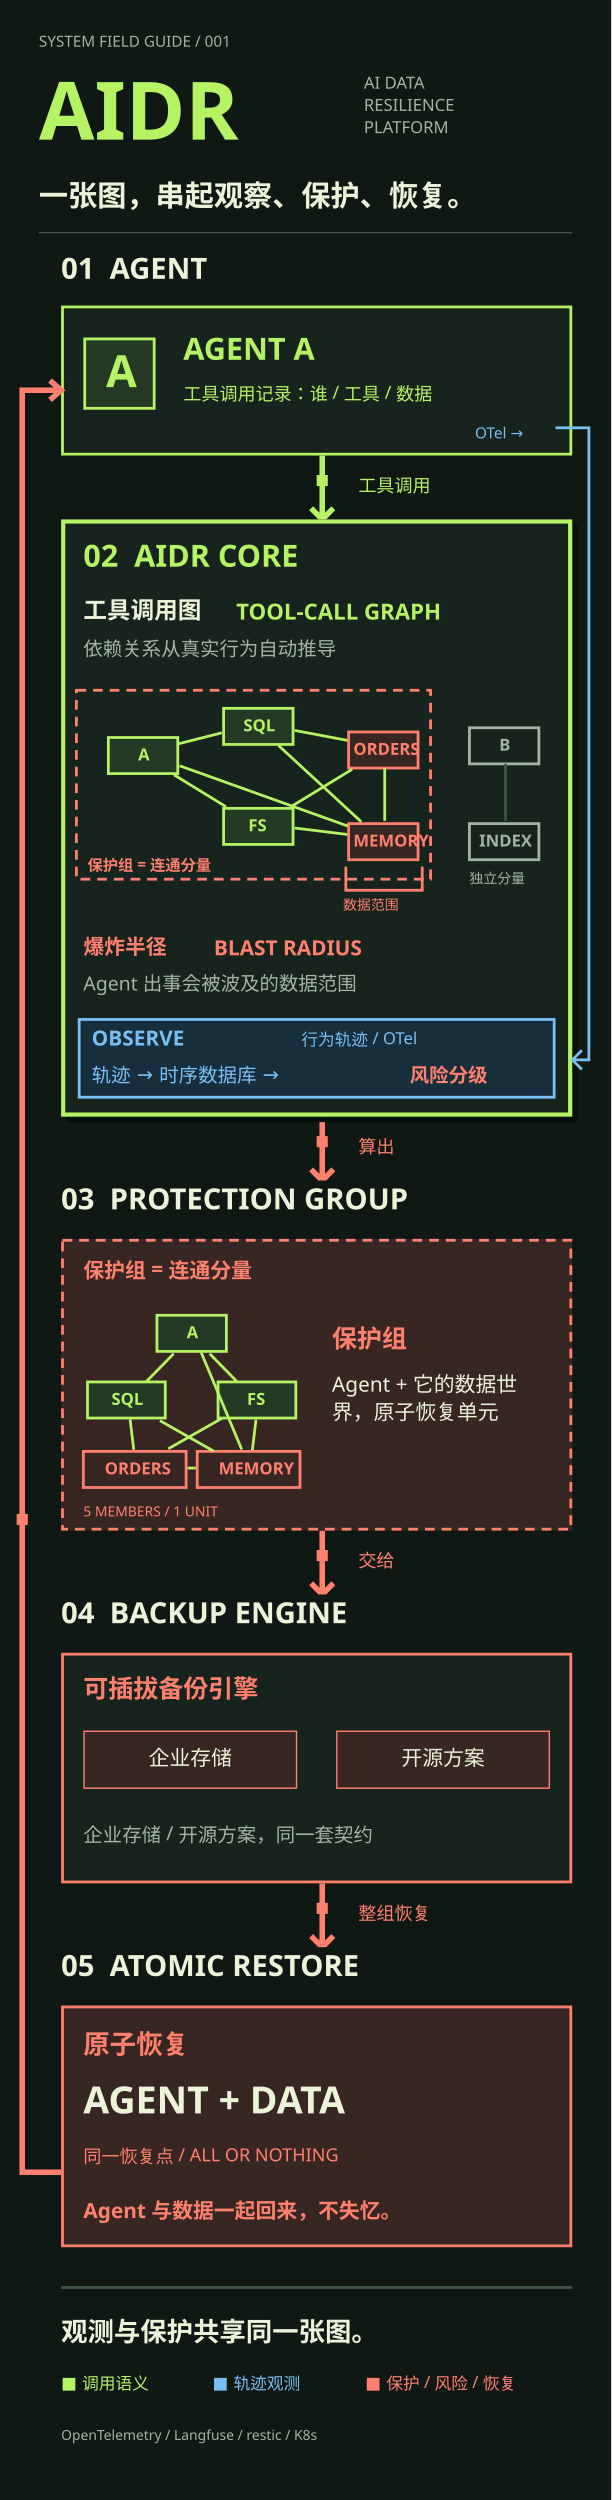
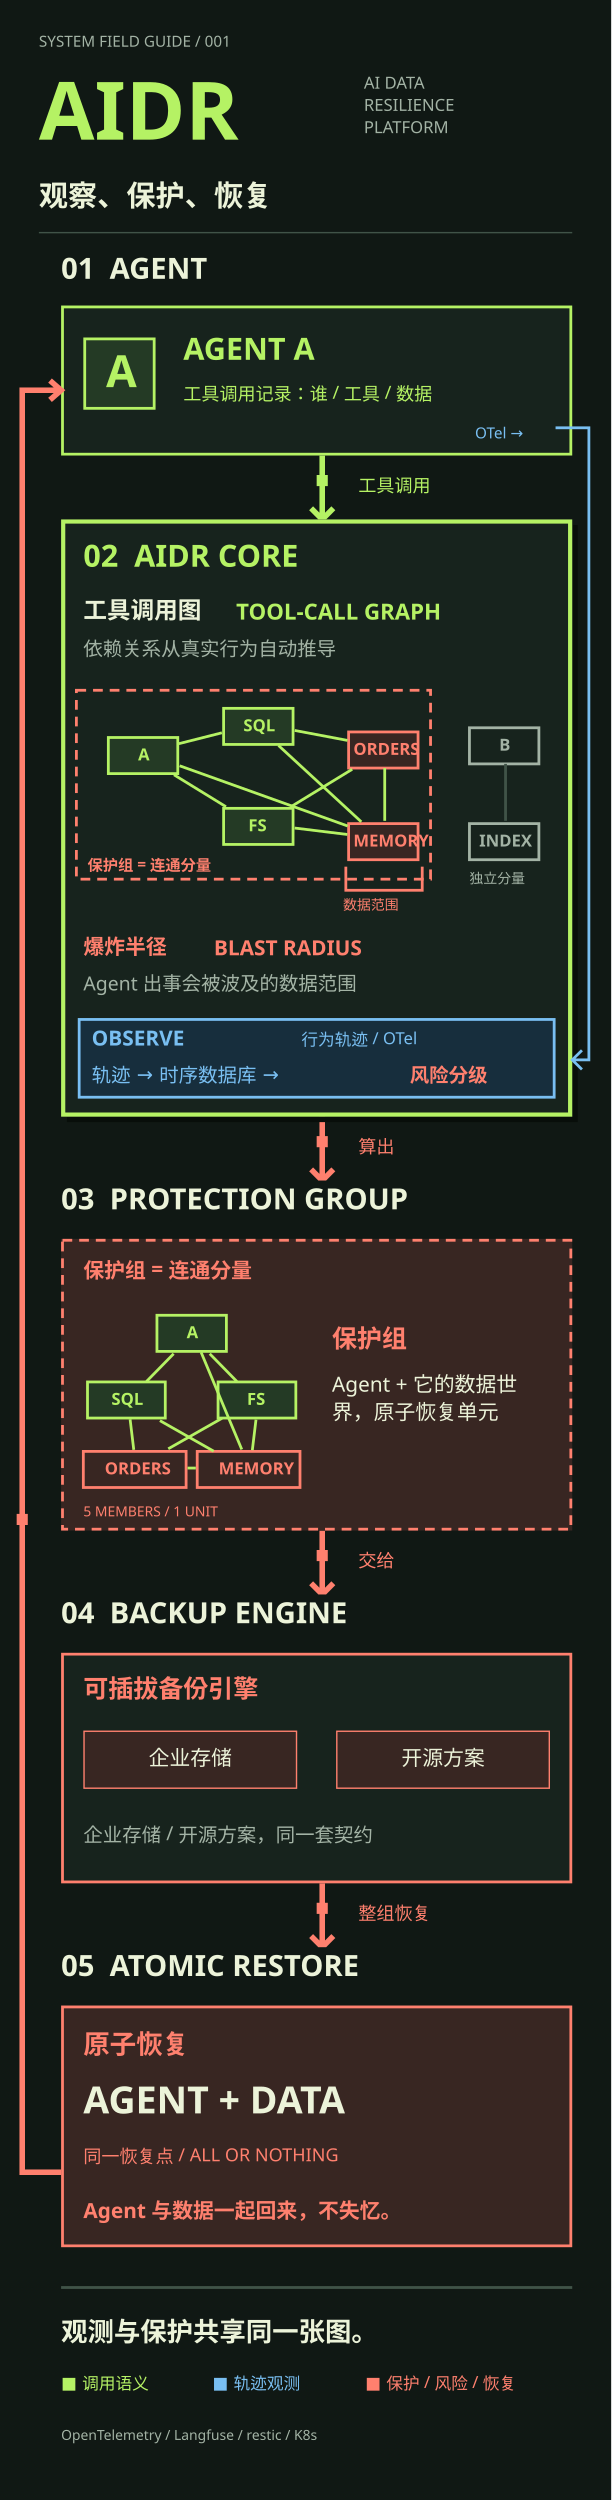
<svg xmlns="http://www.w3.org/2000/svg" width="440" height="1800" viewBox="0 0 440 1800" fill="none">
  <g id="AIDR åçæ¶æ Â· ç§»å¨ç®ç">
    <rect width="440" height="1800" fill="#101814" />
    <g id="Shared graph principle and legend">
      <text id="Label" fill="#A3B3A5" style="white-space: pre" xml:space="preserve" font-family="IBM Plex Mono" font-size="10" letter-spacing="0em">
        <tspan x="44" y="1756.75">OpenTelemetry / Langfuse / restic / K8s</tspan>
      </text>
      <text id="Label_2" fill="#FF806E" style="white-space: pre" xml:space="preserve" font-family="Noto Sans SC" font-size="12" letter-spacing="0em">
        <tspan x="263" y="1719.8">■ 保护 / 风险 / 恢复</tspan>
      </text>
      <text id="Label_3" fill="#79BFF2" style="white-space: pre" xml:space="preserve" font-family="Noto Sans SC" font-size="12" letter-spacing="0em">
        <tspan x="153" y="1719.8">■ 轨迹观测</tspan>
      </text>
      <text id="Label_4" fill="#B5F264" style="white-space: pre" xml:space="preserve" font-family="Noto Sans SC" font-size="12" letter-spacing="0em">
        <tspan x="44" y="1719.8">■ 调用语义</tspan>
      </text>
      <text id="Label_5" fill="#ECF3D9" style="white-space: pre" xml:space="preserve" font-family="Noto Sans SC" font-size="19" font-weight="bold" letter-spacing="0em">
        <tspan x="44" y="1685.6">观测与保护共享同一张图。</tspan>
      </text>
      <rect id="Footer rule" x="44" y="1646" width="368" height="2" fill="#405348" />
    </g>
    <g id="05 Atomic restore" clip-path="url(#clip0_3_3582)">
      <g id="Agent and data checkpoint">
        <rect x="45" y="1445" width="366" height="172" fill="#382622" />
        <rect x="45" y="1445" width="366" height="172" stroke="#FF806E" stroke-width="2" />
        <text id="Label_6" fill="#FF806E" style="white-space: pre" xml:space="preserve" font-family="Noto Sans SC" font-size="15" font-weight="bold" letter-spacing="0em">
          <tspan x="60" y="1597">Agent 与数据一起回来，不失忆。</tspan>
        </text>
        <text id="Label_7" fill="#FF806E" style="white-space: pre" xml:space="preserve" font-family="Noto Sans SC" font-size="13" letter-spacing="0em">
          <tspan x="60" y="1557.2">同一恢复点 / ALL OR NOTHING</tspan>
        </text>
        <text id="Label_8" fill="#ECF3D9" style="white-space: pre" xml:space="preserve" font-family="Pixelify Sans" font-size="27" font-weight="bold" letter-spacing="0em">
          <tspan x="60" y="1521.64">AGENT + DATA</tspan>
        </text>
        <text id="Label_9" fill="#FF806E" style="white-space: pre" xml:space="preserve" font-family="Noto Sans SC" font-size="19" font-weight="bold" letter-spacing="0em">
          <tspan x="60" y="1478.6">原子恢复</tspan>
        </text>
      </g>
      <text id="Label_10" fill="#ECF3D9" style="white-space: pre" xml:space="preserve" font-family="Pixelify Sans" font-size="21" font-weight="bold" letter-spacing="0em">
        <tspan x="44" y="1422.72">05  ATOMIC RESTORE</tspan>
      </text>
    </g>
    <g id="Main sequence connector" clip-path="url(#clip1_3_3582)">
      <text id="Label_11" fill="#FF806E" style="white-space: pre" xml:space="preserve" font-family="Noto Sans SC" font-size="13" letter-spacing="0em">
        <tspan x="258" y="1382.2">整组恢复</tspan>
      </text>
      <rect id="Flow Pixel" x="228" y="1370" width="8" height="8" fill="#FF806E" />
      <path id="Main vertical pipeline" d="M232 1356V1402M240 1393.95L232 1402L224 1393.95" stroke="#FF806E" stroke-width="4" />
    </g>
    <g id="04 Backup engine" clip-path="url(#clip2_3_3582)">
      <g id="Pluggable backup contract">
        <rect x="45" y="1191" width="366" height="164" fill="#17231D" />
        <rect x="45" y="1191" width="366" height="164" stroke="#FF806E" stroke-width="2" />
        <text id="Label_12" fill="#A3B3A5" style="white-space: pre" xml:space="preserve" font-family="Noto Sans SC" font-size="14" letter-spacing="0em">
          <tspan x="60" y="1326.1">企业存储 / 开源方案，同一套契约</tspan>
        </text>
        <g id="Open source adapter">
          <rect x="242.5" y="1246.5" width="153" height="41" fill="#382622" />
          <rect x="242.5" y="1246.5" width="153" height="41" stroke="#FF806E" />
          <text id="Label_13" fill="#ECF3D9" style="white-space: pre" xml:space="preserve" font-family="Noto Sans SC" font-size="15" letter-spacing="0em">
            <tspan x="289" y="1271">开源方案</tspan>
          </text>
        </g>
        <g id="Storage adapter">
          <rect x="60.5" y="1246.5" width="153" height="41" fill="#382622" />
          <rect x="60.5" y="1246.5" width="153" height="41" stroke="#FF806E" />
          <text id="Label_14" fill="#ECF3D9" style="white-space: pre" xml:space="preserve" font-family="Noto Sans SC" font-size="15" letter-spacing="0em">
            <tspan x="107" y="1271">企业存储</tspan>
          </text>
        </g>
        <text id="Label_15" fill="#FF806E" style="white-space: pre" xml:space="preserve" font-family="Noto Sans SC" font-size="18" font-weight="bold" letter-spacing="0em">
          <tspan x="60" y="1222.2">可插拔备份引擎</tspan>
        </text>
      </g>
      <text id="Label_16" fill="#ECF3D9" style="white-space: pre" xml:space="preserve" font-family="Pixelify Sans" font-size="21" font-weight="bold" letter-spacing="0em">
        <tspan x="44" y="1168.72">04  BACKUP ENGINE</tspan>
      </text>
    </g>
    <g id="Main sequence connector_2" clip-path="url(#clip3_3_3582)">
      <text id="Label_17" fill="#FF806E" style="white-space: pre" xml:space="preserve" font-family="Noto Sans SC" font-size="13" letter-spacing="0em">
        <tspan x="258" y="1128.2">交给</tspan>
      </text>
      <rect id="Flow Pixel_2" x="228" y="1116" width="8" height="8" fill="#FF806E" />
      <path id="Main vertical pipeline_2" d="M232 1102V1148M240 1139.95L232 1148L224 1139.95" stroke="#FF806E" stroke-width="4" />
    </g>
    <g id="03 Protection group" clip-path="url(#clip4_3_3582)">
      <g id="Atomic protection unit" clip-path="url(#clip5_3_3582)">
        <rect width="368" height="210" transform="translate(44 892)" fill="#382622" />
        <text id="Label_18" fill="#FF806E" style="white-space: pre" xml:space="preserve" font-family="IBM Plex Mono" font-size="10" letter-spacing="0em">
          <tspan x="60" y="1091.75">5 MEMBERS / 1 UNIT</tspan>
        </text>
        <text id="Label_19" fill="#ECF3D9" style="white-space: pre" xml:space="preserve" font-family="Noto Sans SC" font-size="15" letter-spacing="0em">
          <tspan x="239" y="1002">Agent + 它的数据世</tspan>
          <tspan x="239" y="1022">界，原子恢复单元</tspan>
        </text>
        <text id="Label_20" fill="#FF806E" style="white-space: pre" xml:space="preserve" font-family="Noto Sans SC" font-size="18" font-weight="bold" letter-spacing="0em">
          <tspan x="239" y="970.2">保护组</tspan>
        </text>
        <g id="Mapped members" clip-path="url(#clip6_3_3582)">
          <g id="Same connected members">
            <g id="Data node">
              <rect x="142" y="1045" width="74" height="26" fill="#382622" />
              <rect x="142" y="1045" width="74" height="26" stroke="#FF806E" stroke-width="2" />
              <text id="Member identifier" fill="#FF806E" style="white-space: pre" xml:space="preserve" font-family="IBM Plex Mono" font-size="12" font-weight="bold" letter-spacing="0em">
                <tspan x="157.414" y="1061.5">MEMORY</tspan>
              </text>
            </g>
            <g id="Data node_2">
              <rect x="60" y="1045" width="74" height="26" fill="#382622" />
              <rect x="60" y="1045" width="74" height="26" stroke="#FF806E" stroke-width="2" />
              <text id="Member identifier_2" fill="#FF806E" style="white-space: pre" xml:space="preserve" font-family="IBM Plex Mono" font-size="12" font-weight="bold" letter-spacing="0em">
                <tspan x="75.414" y="1061.5">ORDERS</tspan>
              </text>
            </g>
            <g id="Tool node">
              <rect x="157" y="995" width="56" height="26" fill="#243A25" />
              <rect x="157" y="995" width="56" height="26" stroke="#B5F264" stroke-width="2" />
              <text id="Member identifier_3" fill="#B5F264" style="white-space: pre" xml:space="preserve" font-family="IBM Plex Mono" font-size="12" font-weight="bold" letter-spacing="0em">
                <tspan x="177.805" y="1011.5">FS</tspan>
              </text>
            </g>
            <g id="Tool node_2">
              <rect x="63" y="995" width="56" height="26" fill="#243A25" />
              <rect x="63" y="995" width="56" height="26" stroke="#B5F264" stroke-width="2" />
              <text id="Member identifier_4" fill="#B5F264" style="white-space: pre" xml:space="preserve" font-family="IBM Plex Mono" font-size="12" font-weight="bold" letter-spacing="0em">
                <tspan x="80.207" y="1011.5">SQL</tspan>
              </text>
            </g>
            <g id="Agent node">
              <rect x="113" y="947" width="50" height="26" fill="#243A25" />
              <rect x="113" y="947" width="50" height="26" stroke="#B5F264" stroke-width="2" />
              <text id="Member identifier_5" fill="#B5F264" style="white-space: pre" xml:space="preserve" font-family="IBM Plex Mono" font-size="12" font-weight="bold" letter-spacing="0em">
                <tspan x="134.402" y="963.5">A</tspan>
              </text>
            </g>
            <line id="Dependency edge" x1="135" y1="1057" x2="141" y2="1057" stroke="#B5F264" stroke-width="2" />
            <line id="Dependency edge_2" x1="184.313" y1="1022.12" x2="181.673" y2="1044.12" stroke="#B5F264" stroke-width="2" />
            <line id="Dependency edge_3" x1="153.866" y1="1044.87" x2="115.146" y2="1022.87" stroke="#B5F264" stroke-width="2" />
            <line id="Dependency edge_4" x1="144.78" y1="973.614" x2="174.065" y2="1043.61" stroke="#B5F264" stroke-width="2" />
            <line id="Dependency edge_5" x1="170.577" y1="994.7" x2="150.994" y2="974.7" stroke="#B5F264" stroke-width="2" />
            <line id="Dependency edge_6" x1="121.146" y1="1043.13" x2="159.866" y2="1021.13" stroke="#B5F264" stroke-width="2" />
            <line id="Dependency edge_7" x1="93.673" y1="1021.88" x2="96.313" y2="1043.88" stroke="#B5F264" stroke-width="2" />
            <line id="Dependency edge_8" x1="125.006" y1="974.7" x2="105.423" y2="994.7" stroke="#B5F264" stroke-width="2" />
          </g>
        </g>
        <text id="Label_21" fill="#FF806E" style="white-space: pre" xml:space="preserve" font-family="Noto Sans SC" font-size="15" font-weight="bold" letter-spacing="0em">
          <tspan x="60" y="920">保护组 = 连通分量</tspan>
        </text>
        <rect id="Protection Pulse Â· Mapped group" x="45" y="893" width="366" height="208" stroke="#FF806E" stroke-width="2" stroke-dasharray="7 5" />
      </g>
      <text id="Label_22" fill="#ECF3D9" style="white-space: pre" xml:space="preserve" font-family="Pixelify Sans" font-size="21" font-weight="bold" letter-spacing="0em">
        <tspan x="44" y="870.72">03  PROTECTION GROUP</tspan>
      </text>
    </g>
    <g id="Main sequence connector_3" clip-path="url(#clip7_3_3582)">
      <text id="Label_23" fill="#FF806E" style="white-space: pre" xml:space="preserve" font-family="Noto Sans SC" font-size="13" letter-spacing="0em">
        <tspan x="258" y="830.2">算出</tspan>
      </text>
      <rect id="Flow Pixel_3" x="228" y="818" width="8" height="8" fill="#FF806E" />
      <path id="Main vertical pipeline_3" d="M232 804V850M240 841.95L232 850L224 841.95" stroke="#FF806E" stroke-width="4" />
    </g>
    <g id="02 AIDR core" filter="url(#filter0_d_3_3582)">
      <rect x="44" y="374" width="368" height="430" fill="#17231D" />
      <rect x="45.5" y="375.5" width="365" height="427" stroke="#B5F264" stroke-width="3" />
      <g id="Observe branch">
        <rect x="57" y="734" width="342" height="56" fill="#172E3D" />
        <rect x="57" y="734" width="342" height="56" stroke="#79BFF2" stroke-width="2" />
        <text id="Label_24" fill="#FF806E" style="white-space: pre" xml:space="preserve" font-family="Noto Sans SC" font-size="14" font-weight="bold" letter-spacing="0em">
          <tspan x="295" y="779.1">风险分级</tspan>
        </text>
        <text id="Label_25" fill="#79BFF2" style="white-space: pre" xml:space="preserve" font-family="Noto Sans SC" font-size="14" letter-spacing="0em">
          <tspan x="66" y="779.1">轨迹 → 时序数据库 →</tspan>
        </text>
        <text id="Label_26" fill="#79BFF2" style="white-space: pre" xml:space="preserve" font-family="Noto Sans SC" font-size="12" letter-spacing="0em">
          <tspan x="217" y="752.8">行为轨迹 / OTel</tspan>
        </text>
        <text id="Label_27" fill="#79BFF2" style="white-space: pre" xml:space="preserve" font-family="Pixelify Sans" font-size="15" font-weight="bold" letter-spacing="0em">
          <tspan x="66" y="752.8">OBSERVE</tspan>
        </text>
      </g>
      <text id="Label_28" fill="#A3B3A5" style="white-space: pre" xml:space="preserve" font-family="Noto Sans SC" font-size="14" letter-spacing="0em">
        <tspan x="60" y="713.1">Agent 出事会被波及的数据范围</tspan>
      </text>
      <text id="Label_29" fill="#FF806E" style="white-space: pre" xml:space="preserve" font-family="Pixelify Sans" font-size="15" font-weight="bold" letter-spacing="0em">
        <tspan x="154" y="687.8">BLAST RADIUS</tspan>
      </text>
      <text id="Label_30" fill="#FF806E" style="white-space: pre" xml:space="preserve" font-family="Noto Sans SC" font-size="15" font-weight="bold" letter-spacing="0em">
        <tspan x="60" y="687">爆炸半径</tspan>
      </text>
      <g id="Live dependency network" clip-path="url(#clip8_3_3582)">
        <g id="Behavior-derived tool-call network">
          <text id="Label_31" fill="#FF806E" style="white-space: pre" xml:space="preserve" font-family="Noto Sans SC" font-size="10" letter-spacing="0em">
            <tspan x="247" y="655">数据范围</tspan>
          </text>
          <path id="Blast radius data bracket" d="M249 624V641H304V624" stroke="#FF806E" stroke-width="2" />
          <text id="Label_32" fill="#A3B3A5" style="white-space: pre" xml:space="preserve" font-family="Noto Sans SC" font-size="10" letter-spacing="0em">
            <tspan x="338" y="636">独立分量</tspan>
          </text>
          <text id="Label_33" fill="#FF806E" style="white-space: pre" xml:space="preserve" font-family="Noto Sans SC" font-size="11" font-weight="bold" letter-spacing="0em">
            <tspan x="63" y="626.9">保护组 = 连通分量</tspan>
          </text>
          <g id="Data node_3">
            <rect x="338" y="593" width="50" height="26" fill="#17231D" />
            <rect x="338" y="593" width="50" height="26" stroke="#A3B3A5" stroke-width="2" />
            <text id="Member identifier_6" fill="#A3B3A5" style="white-space: pre" xml:space="preserve" font-family="IBM Plex Mono" font-size="12" font-weight="bold" letter-spacing="0em">
              <tspan x="345.012" y="609.5">INDEX</tspan>
            </text>
          </g>
          <g id="Data node_4">
            <rect x="338" y="524" width="50" height="26" fill="#17231D" />
            <rect x="338" y="524" width="50" height="26" stroke="#A3B3A5" stroke-width="2" />
            <text id="Member identifier_7" fill="#A3B3A5" style="white-space: pre" xml:space="preserve" font-family="IBM Plex Mono" font-size="12" font-weight="bold" letter-spacing="0em">
              <tspan x="359.402" y="540.5">B</tspan>
            </text>
          </g>
          <g id="Data node_5">
            <rect x="251" y="593" width="50" height="26" fill="#382622" />
            <rect x="251" y="593" width="50" height="26" stroke="#FF806E" stroke-width="2" />
            <text id="Member identifier_8" fill="#FF806E" style="white-space: pre" xml:space="preserve" font-family="IBM Plex Mono" font-size="12" font-weight="bold" letter-spacing="0em">
              <tspan x="254.414" y="609.5">MEMORY</tspan>
            </text>
          </g>
          <g id="Data node_6">
            <rect x="251" y="527" width="50" height="26" fill="#382622" />
            <rect x="251" y="527" width="50" height="26" stroke="#FF806E" stroke-width="2" />
            <text id="Member identifier_9" fill="#FF806E" style="white-space: pre" xml:space="preserve" font-family="IBM Plex Mono" font-size="12" font-weight="bold" letter-spacing="0em">
              <tspan x="254.414" y="543.5">ORDERS</tspan>
            </text>
          </g>
          <g id="Tool node_3">
            <rect x="161" y="582" width="50" height="26" fill="#243A25" />
            <rect x="161" y="582" width="50" height="26" stroke="#B5F264" stroke-width="2" />
            <text id="Member identifier_10" fill="#B5F264" style="white-space: pre" xml:space="preserve" font-family="IBM Plex Mono" font-size="12" font-weight="bold" letter-spacing="0em">
              <tspan x="178.805" y="598.5">FS</tspan>
            </text>
          </g>
          <g id="Tool node_4">
            <rect x="161" y="510" width="50" height="26" fill="#243A25" />
            <rect x="161" y="510" width="50" height="26" stroke="#B5F264" stroke-width="2" />
            <text id="Member identifier_11" fill="#B5F264" style="white-space: pre" xml:space="preserve" font-family="IBM Plex Mono" font-size="12" font-weight="bold" letter-spacing="0em">
              <tspan x="175.207" y="526.5">SQL</tspan>
            </text>
          </g>
          <g id="Agent node_2">
            <rect x="78" y="531" width="50" height="26" fill="#243A25" />
            <rect x="78" y="531" width="50" height="26" stroke="#B5F264" stroke-width="2" />
            <text id="Member identifier_12" fill="#B5F264" style="white-space: pre" xml:space="preserve" font-family="IBM Plex Mono" font-size="12" font-weight="bold" letter-spacing="0em">
              <tspan x="99.402" y="547.5">A</tspan>
            </text>
          </g>
          <rect id="Protection Pulse Â· Connected component" x="55" y="497" width="255" height="136" stroke="#FF806E" stroke-width="2" stroke-dasharray="7 5" />
          <line id="Dependency edge_9" x1="364" y1="550" x2="364" y2="591" stroke="#405348" stroke-width="2" />
          <line id="Dependency edge_10" x1="277" y1="553" x2="277" y2="591" stroke="#B5F264" stroke-width="2" />
          <line id="Dependency edge_11" x1="212.121" y1="596.185" x2="250.121" y2="600.83" stroke="#B5F264" stroke-width="2" />
          <line id="Dependency edge_12" x1="260.141" y1="591.735" x2="200.503" y2="536.735" stroke="#B5F264" stroke-width="2" />
          <line id="Dependency edge_13" x1="129.337" y1="551.376" x2="250.337" y2="594.741" stroke="#B5F264" stroke-width="2" />
          <line id="Dependency edge_14" x1="162.692" y1="580.852" x2="125.261" y2="557.852" stroke="#B5F264" stroke-width="2" />
          <line id="Dependency edge_15" x1="253.612" y1="553.853" x2="209.431" y2="580.853" stroke="#B5F264" stroke-width="2" />
          <line id="Dependency edge_16" x1="212.186" y1="525.929" x2="250.186" y2="533.106" stroke="#B5F264" stroke-width="2" />
          <line id="Dependency edge_17" x1="128.755" y1="535.452" x2="159.755" y2="527.609" stroke="#B5F264" stroke-width="2" />
        </g>
      </g>
      <text id="Label_34" fill="#A3B3A5" style="white-space: pre" xml:space="preserve" font-family="Noto Sans SC" font-size="14" letter-spacing="0em">
        <tspan x="60" y="472.1">依赖关系从真实行为自动推导</tspan>
      </text>
      <text id="Label_35" fill="#B5F264" style="white-space: pre" xml:space="preserve" font-family="Pixelify Sans" font-size="16" font-weight="bold" letter-spacing="0em">
        <tspan x="170" y="446.12">TOOL-CALL GRAPH</tspan>
      </text>
      <text id="Label_36" fill="#ECF3D9" style="white-space: pre" xml:space="preserve" font-family="Noto Sans SC" font-size="17" font-weight="bold" letter-spacing="0em">
        <tspan x="60" y="445.3">工具调用图</tspan>
      </text>
      <text id="Label_37" fill="#B5F264" style="white-space: pre" xml:space="preserve" font-family="Pixelify Sans" font-size="22" font-weight="bold" letter-spacing="0em">
        <tspan x="60" y="408.04">02  AIDR CORE</tspan>
      </text>
    </g>
    <g id="Main sequence connector_4" clip-path="url(#clip9_3_3582)">
      <text id="Label_38" fill="#B5F264" style="white-space: pre" xml:space="preserve" font-family="Noto Sans SC" font-size="13" letter-spacing="0em">
        <tspan x="258" y="354.2">工具调用</tspan>
      </text>
      <rect id="Flow Pixel_4" x="228" y="342" width="8" height="8" fill="#B5F264" />
      <path id="Main vertical pipeline_4" d="M232 328V374M240 365.95L232 374L224 365.95" stroke="#B5F264" stroke-width="4" />
    </g>
    <g id="01 Agent" clip-path="url(#clip10_3_3582)">
      <g id="Running agent">
        <rect x="45" y="221" width="366" height="106" fill="#17231D" />
        <rect x="45" y="221" width="366" height="106" stroke="#B5F264" stroke-width="2" />
        <text id="Label_39" fill="#79BFF2" style="white-space: pre" xml:space="preserve" font-family="IBM Plex Mono" font-size="11" letter-spacing="0em">
          <tspan x="342" y="315.625">OTel →</tspan>
        </text>
        <text id="Label_40" fill="#B5F264" style="white-space: pre" xml:space="preserve" font-family="Noto Sans SC" font-size="13" letter-spacing="0em">
          <tspan x="132" y="288.2">工具调用记录：谁 / 工具 / 数据</tspan>
        </text>
        <text id="Label_41" fill="#B5F264" style="white-space: pre" xml:space="preserve" font-family="Pixelify Sans" font-size="22" font-weight="bold" letter-spacing="0em">
          <tspan x="132" y="259.04">AGENT A</tspan>
        </text>
        <g id="Agent identity">
          <rect x="61" y="244" width="50" height="50" fill="#243A25" />
          <rect x="61" y="244" width="50" height="50" stroke="#B5F264" stroke-width="2" />
          <text id="Label_42" fill="#B5F264" style="white-space: pre" xml:space="preserve" font-family="Pixelify Sans" font-size="32" font-weight="bold" letter-spacing="0em">
            <tspan x="76.359" y="278.74">A</tspan>
          </text>
        </g>
      </g>
      <text id="Label_43" fill="#ECF3D9" style="white-space: pre" xml:space="preserve" font-family="Pixelify Sans" font-size="21" font-weight="bold" letter-spacing="0em">
        <tspan x="44" y="200.72">01  AGENT</tspan>
      </text>
    </g>
    <path id="Agent telemetry output" d="M400 308H424V763.104H412M419 770L412 763.104L419 756.209" stroke="#79BFF2" stroke-width="2" />
    <rect id="Flow Pixel Â· Return to agent" x="12" y="1090" width="8" height="8" fill="#FF806E" />
    <path id="Atomic return to agent" d="M44 1564H16V280.962H44M36 287.924L44 280.962L36 274" stroke="#FF806E" stroke-width="4" />
    <g id="Platform introduction" clip-path="url(#clip11_3_3582)">
      <rect id="Header rule" x="28" y="167" width="384" height="2" fill="#405348" />
      <text id="Label_44" fill="#ECF3D9" style="white-space: pre" xml:space="preserve" font-family="Noto Sans SC" font-size="21" font-weight="bold" letter-spacing="0em">
-         <tspan x="28" y="148.4">一张图，串起观察、保护、恢复。</tspan>
+         <tspan x="28" y="148.4">观察、保护、恢复</tspan>
      </text>
      <text id="Label_45" fill="#A3B3A5" style="white-space: pre" xml:space="preserve" font-family="Pixelify Sans" font-size="12" letter-spacing="0em">
        <tspan x="262" y="63.84">AI DATA
</tspan>
        <tspan x="262" y="79.84">RESILIENCE
</tspan>
        <tspan x="262" y="95.84">PLATFORM</tspan>
      </text>
      <text id="Label_46" fill="#B5F264" style="white-space: pre" xml:space="preserve" font-family="Pixelify Sans" font-size="58" font-weight="bold" letter-spacing="0em">
        <tspan x="28" y="100.56">AIDR</tspan>
      </text>
      <text id="Label_47" fill="#A3B3A5" style="white-space: pre" xml:space="preserve" font-family="IBM Plex Mono" font-size="11" letter-spacing="0em">
        <tspan x="28" y="33.625">SYSTEM FIELD GUIDE / 001</tspan>
      </text>
    </g>
  </g>
  <defs>
    <filter id="filter0_d_3_3582" x="44" y="374" width="372" height="434" filterUnits="userSpaceOnUse" color-interpolation-filters="sRGB">
      <feFlood flood-opacity="0" result="BackgroundImageFix" />
      <feColorMatrix in="SourceAlpha" type="matrix" values="0 0 0 0 0 0 0 0 0 0 0 0 0 0 0 0 0 0 127 0" result="hardAlpha" />
      <feOffset dx="4" dy="4" />
      <feComposite in2="hardAlpha" operator="out" />
      <feColorMatrix type="matrix" values="0 0 0 0 0.031 0 0 0 0 0.055 0 0 0 0 0.039 0 0 0 1 0" />
      <feBlend mode="normal" in2="BackgroundImageFix" result="effect1_dropShadow_3_3582" />
      <feBlend mode="normal" in="SourceGraphic" in2="effect1_dropShadow_3_3582" result="shape" />
    </filter>
    <clipPath id="clip0_3_3582">
      <rect width="368" height="216" fill="white" transform="translate(44 1402)" />
    </clipPath>
    <clipPath id="clip1_3_3582">
      <rect width="368" height="46" fill="white" transform="translate(44 1356)" />
    </clipPath>
    <clipPath id="clip2_3_3582">
      <rect width="368" height="208" fill="white" transform="translate(44 1148)" />
    </clipPath>
    <clipPath id="clip3_3_3582">
      <rect width="368" height="46" fill="white" transform="translate(44 1102)" />
    </clipPath>
    <clipPath id="clip4_3_3582">
      <rect width="368" height="252" fill="white" transform="translate(44 850)" />
    </clipPath>
    <clipPath id="clip5_3_3582">
      <rect width="368" height="210" fill="white" transform="translate(44 892)" />
    </clipPath>
    <clipPath id="clip6_3_3582">
      <rect width="168" height="142" fill="white" transform="translate(54 941)" />
    </clipPath>
    <clipPath id="clip7_3_3582">
      <rect width="368" height="46" fill="white" transform="translate(44 804)" />
    </clipPath>
    <clipPath id="clip8_3_3582">
      <rect width="360" height="170" fill="white" transform="translate(48 490)" />
    </clipPath>
    <clipPath id="clip9_3_3582">
      <rect width="368" height="46" fill="white" transform="translate(44 328)" />
    </clipPath>
    <clipPath id="clip10_3_3582">
      <rect width="368" height="148" fill="white" transform="translate(44 180)" />
    </clipPath>
    <clipPath id="clip11_3_3582">
      <rect width="384" height="146" fill="white" transform="translate(28 22)" />
    </clipPath>
  </defs>
</svg>
